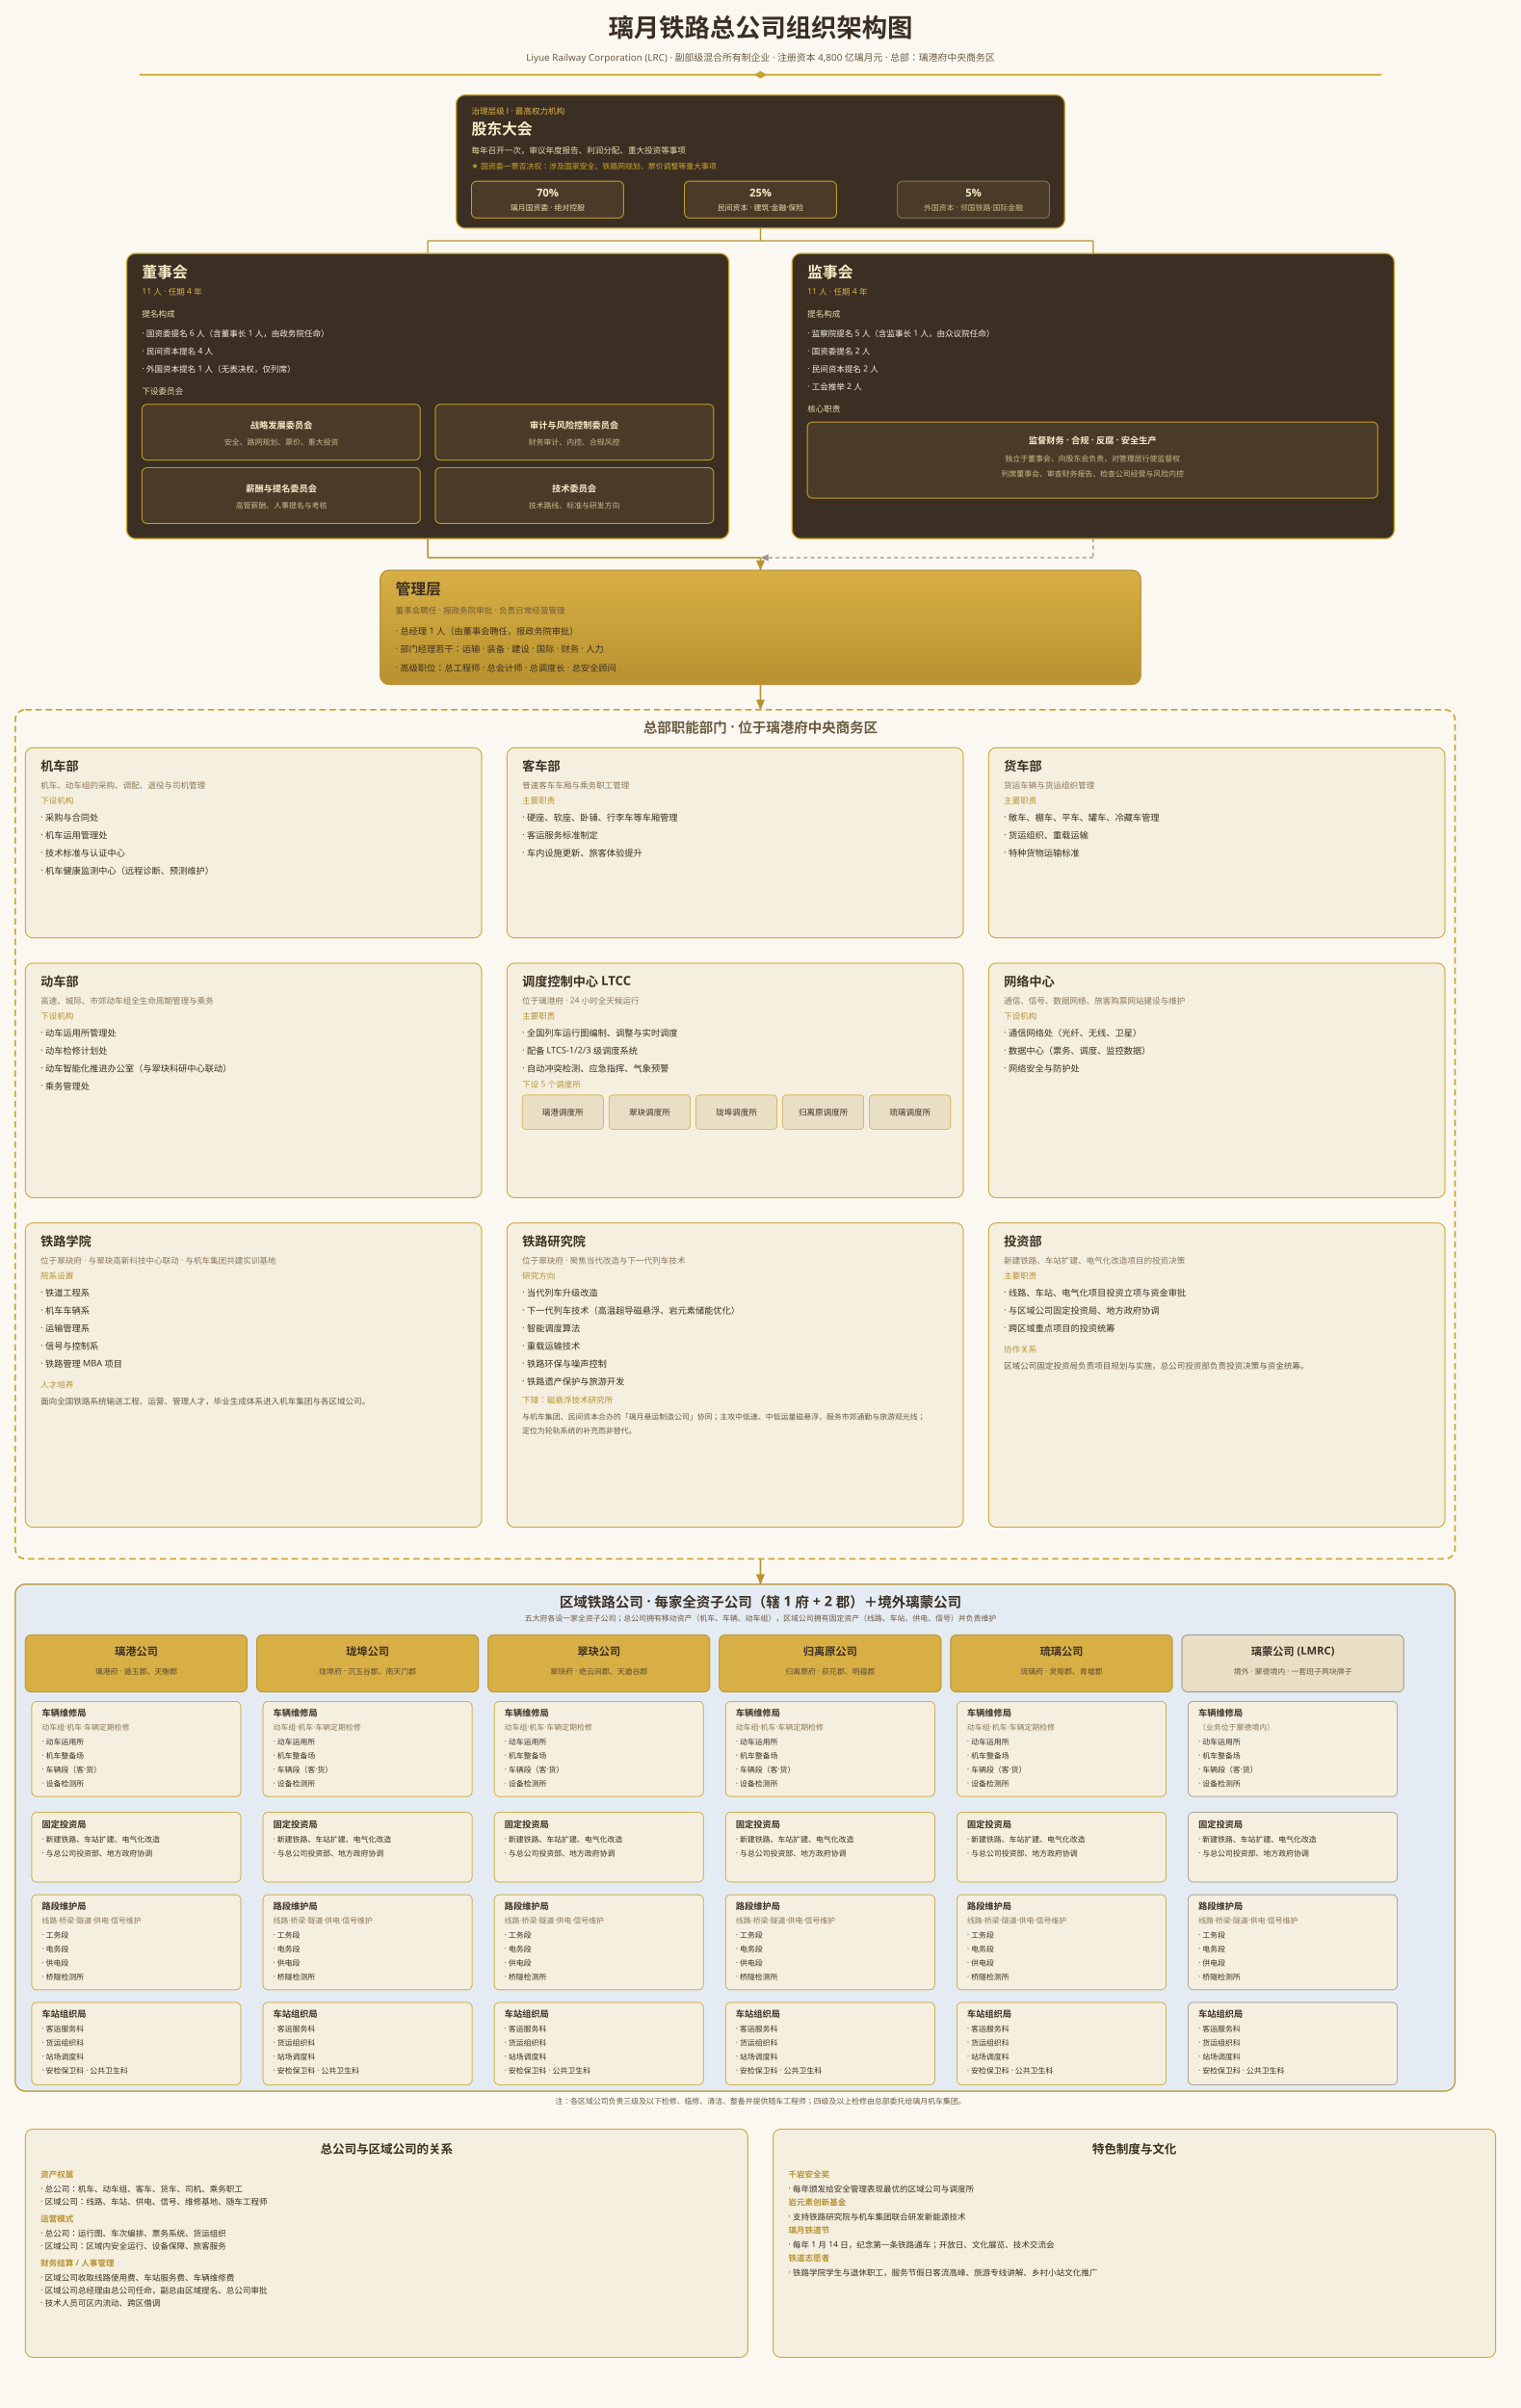
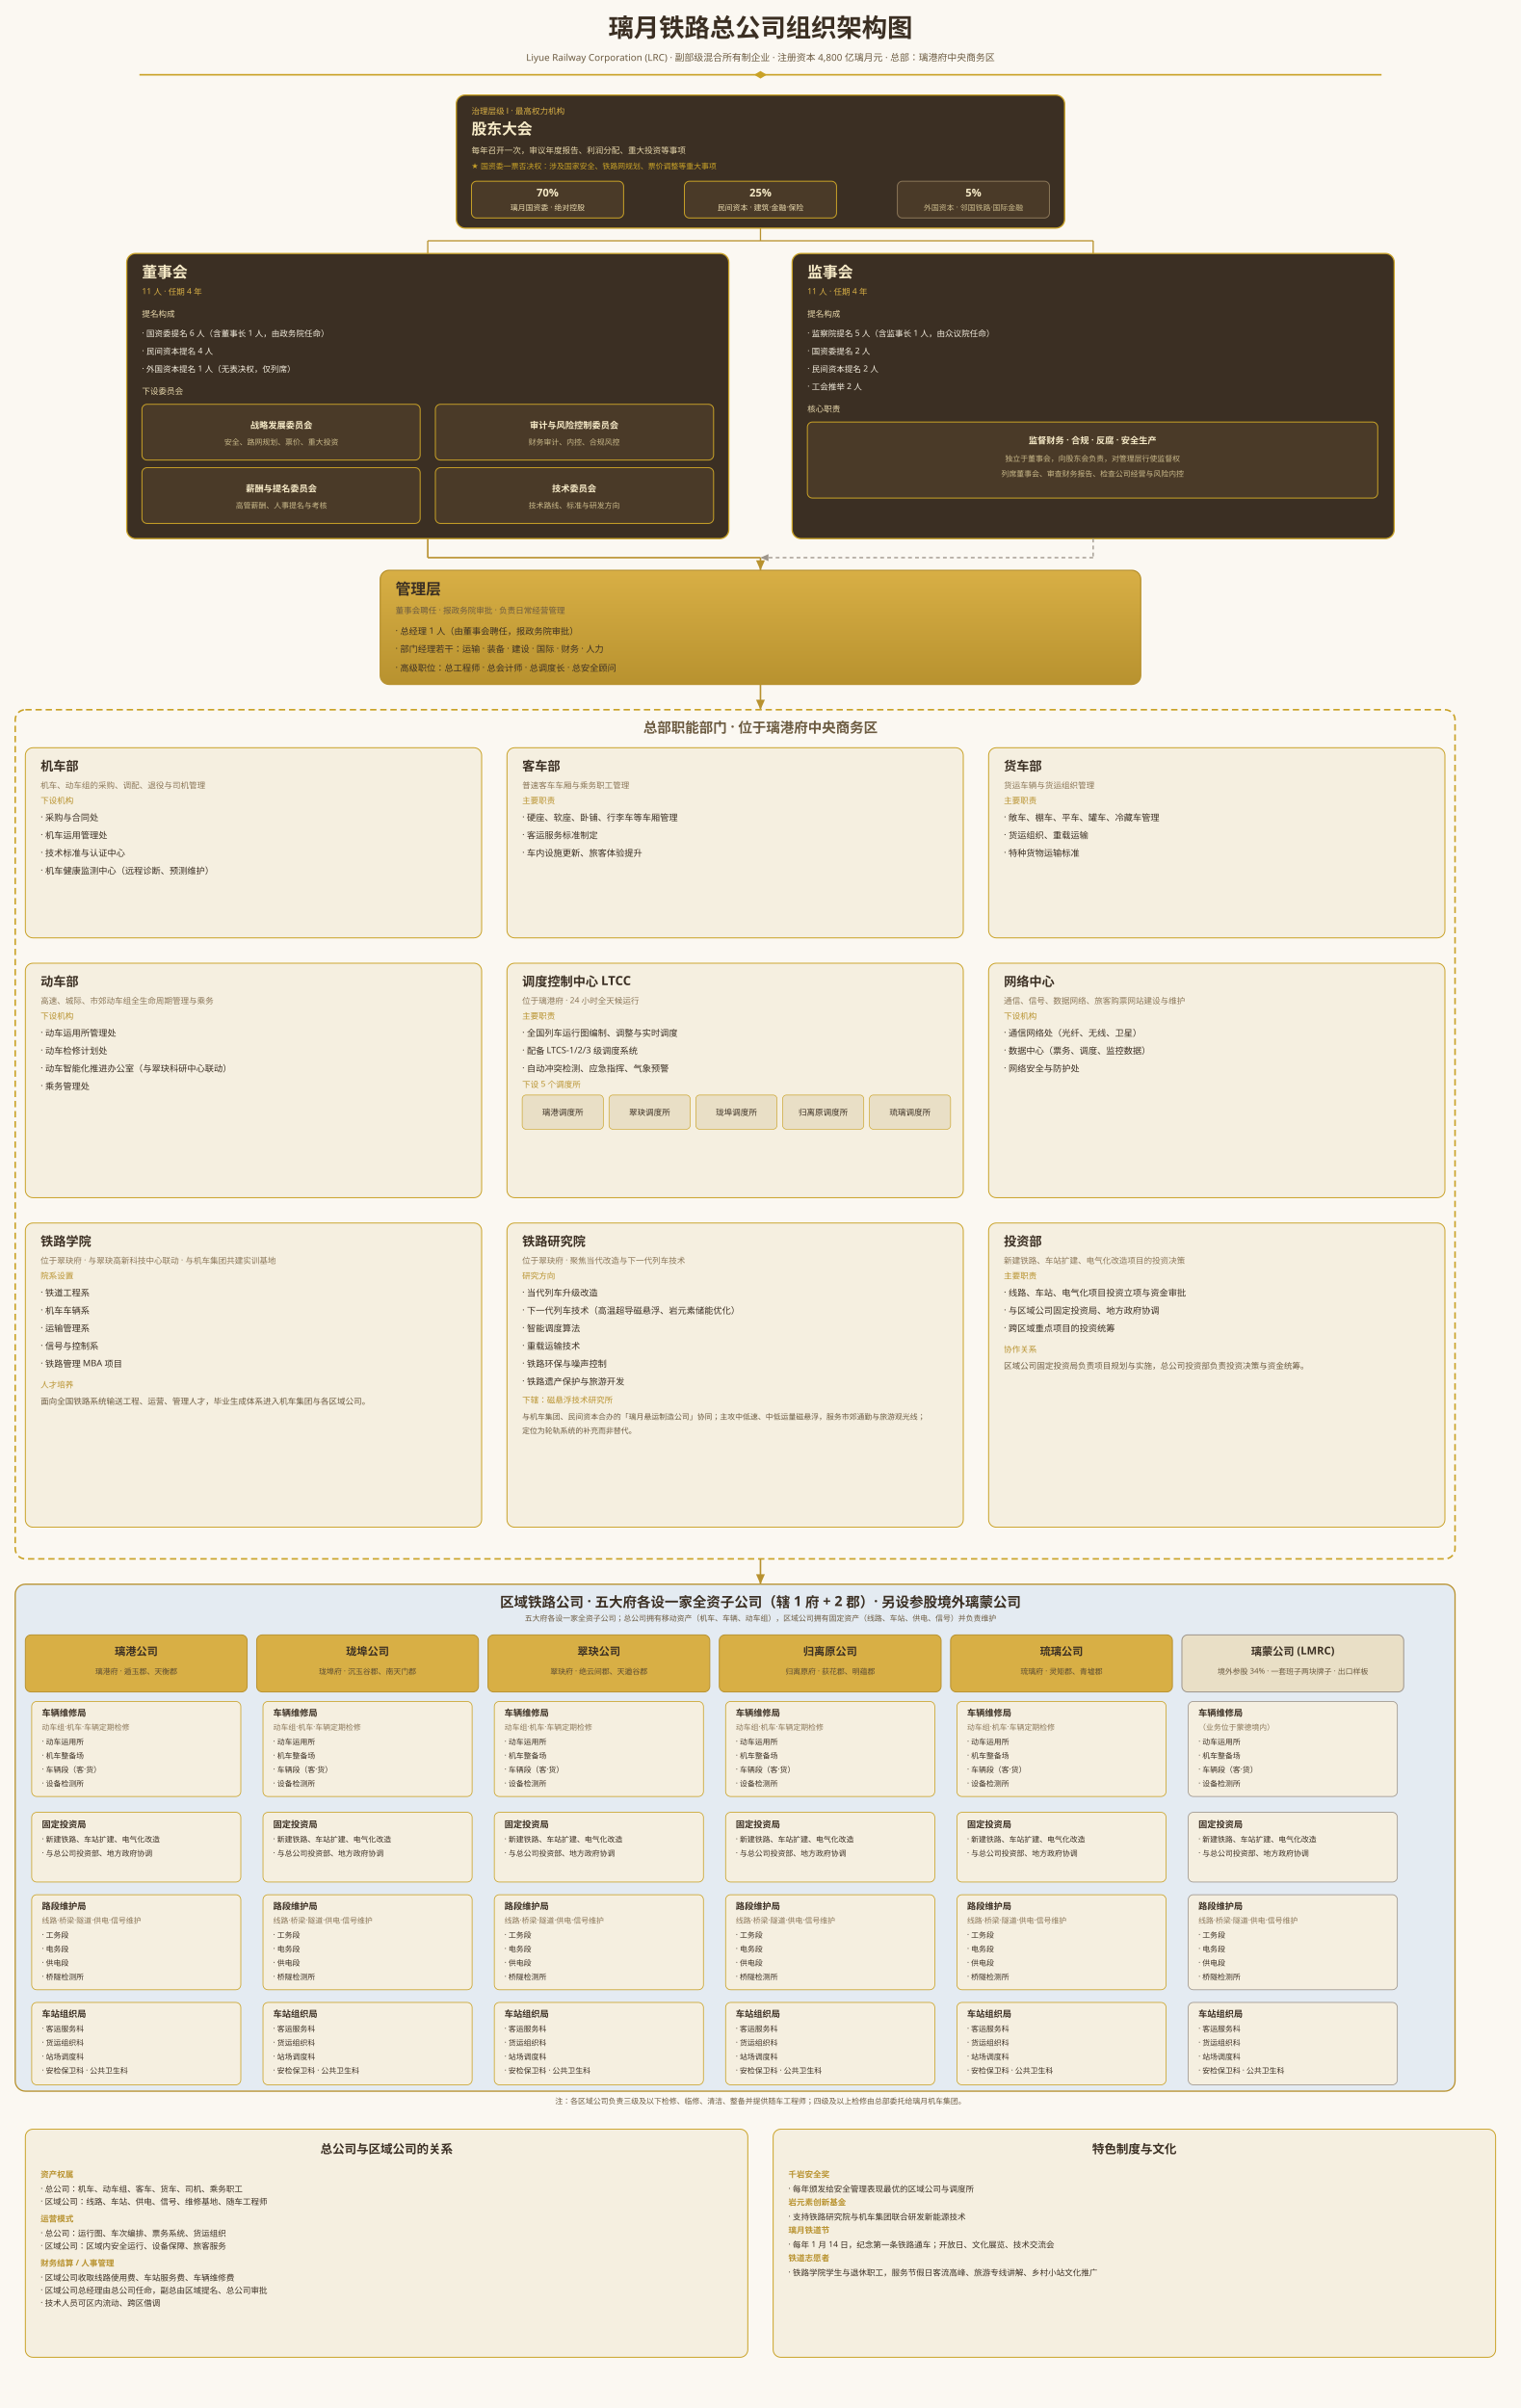
<svg xmlns="http://www.w3.org/2000/svg" viewBox="0 0 2400 3800" font-family="'Microsoft YaHei','PingFang SC','Noto Sans SC',sans-serif">
  <defs>
    <linearGradient id="goldTop" x1="0" y1="0" x2="0" y2="1">
      <stop offset="0" stop-color="#D8AF45" />
      <stop offset="1" stop-color="#B8922F" />
    </linearGradient>
    <marker id="arrow" viewBox="0 0 10 10" refX="9" refY="5" markerWidth="7" markerHeight="7" orient="auto-start-reverse">
      <path d="M 0 1 L 9 5 L 0 9 Z" fill="#B8922F" />
    </marker>
    <marker id="arrowDash" viewBox="0 0 10 10" refX="9" refY="5" markerWidth="7" markerHeight="7" orient="auto-start-reverse">
      <path d="M 0 1 L 9 5 L 0 9 Z" fill="#9C948A" />
    </marker>
  </defs>
  <rect width="2400" height="3800" fill="#FBF8F2" />
  <text x="1200" y="58" text-anchor="middle" font-size="40" font-weight="700" fill="#3B2F23">璃月铁路总公司组织架构图</text>
  <text x="1200" y="96" text-anchor="middle" font-size="15" fill="#6B5A40">Liyue Railway Corporation (LRC) · 副部级混合所有制企业 · 注册资本 4,800 亿璃月元 · 总部：璃港府中央商务区</text>
  <line x1="220" y1="118" x2="2180" y2="118" stroke="#C9A227" stroke-width="2.5" />
  <polygon points="1200,112 1210,118 1200,124 1190,118" fill="#C9A227" />
  <g>
    <rect x="720" y="150" width="960" height="210" rx="14" fill="#3B2F23" stroke="#C9A227" stroke-width="2" />
    <text x="744" y="180" font-size="13" fill="#D8AF45">治理层级 Ⅰ · 最高权力机构</text>
    <text x="744" y="212" font-size="24" font-weight="700" fill="#F7EBC8">股东大会</text>
    <text x="744" y="242" font-size="13" fill="#E8D8AC">每年召开一次，审议年度报告、利润分配、重大投资等事项</text>
    <text x="744" y="266" font-size="12" fill="#C9A227">★ 国资委一票否决权：涉及国家安全、铁路网规划、票价调整等重大事项</text>
    <g>
      <rect x="744" y="286" width="240" height="58" rx="8" fill="#4A3A28" stroke="#C9A227" stroke-width="1.5" />
      <text x="864" y="310" text-anchor="middle" font-size="17" font-weight="700" fill="#F7EBC8">70%</text>
      <text x="864" y="332" text-anchor="middle" font-size="12" fill="#E8D8AC">璃月国资委 · 绝对控股</text>
      <rect x="1080" y="286" width="240" height="58" rx="8" fill="#4A3A28" stroke="#C9A227" stroke-width="1.5" />
      <text x="1200" y="310" text-anchor="middle" font-size="17" font-weight="700" fill="#F7EBC8">25%</text>
      <text x="1200" y="332" text-anchor="middle" font-size="12" fill="#E8D8AC">民间资本 · 建筑·金融·保险</text>
      <rect x="1416" y="286" width="240" height="58" rx="8" fill="#4A3A28" stroke="#8A7658" stroke-width="1.5" />
      <text x="1536" y="310" text-anchor="middle" font-size="17" font-weight="700" fill="#F7EBC8">5%</text>
      <text x="1536" y="332" text-anchor="middle" font-size="12" fill="#C9B98A">外国资本 · 邻国铁路·国际金融</text>
    </g>
  </g>
  <path d="M 675 400 V 380 M 1725 380 V 400 M 675 380 H 1725 M 1200 360 V 380" fill="none" stroke="#B8922F" stroke-width="2" />
  <g>
    <rect x="200" y="400" width="950" height="450" rx="14" fill="#3B2F23" stroke="#C9A227" stroke-width="2" />
    <text x="224" y="438" font-size="24" font-weight="700" fill="#F7EBC8">董事会</text>
    <text x="224" y="464" font-size="13" fill="#D8AF45">11 人 · 任期 4 年</text>
    <text x="224" y="500" font-size="13" fill="#E8D8AC">提名构成</text>
    <text x="224" y="530" font-size="13" fill="#F3EDDE">· 国资委提名 6 人（含董事长 1 人，由政务院任命）</text>
    <text x="224" y="558" font-size="13" fill="#F3EDDE">· 民间资本提名 4 人</text>
    <text x="224" y="586" font-size="13" fill="#F3EDDE">· 外国资本提名 1 人（无表决权，仅列席）</text>
    <text x="224" y="622" font-size="13" fill="#E8D8AC">下设委员会</text>
    <rect x="224" y="638" width="439" height="88" rx="8" fill="#4A3A28" stroke="#C9A227" stroke-width="1.5" />
    <text x="444" y="676" text-anchor="middle" font-size="14" font-weight="700" fill="#F7EBC8">战略发展委员会</text>
    <text x="444" y="702" text-anchor="middle" font-size="12" fill="#C9B98A">安全、路网规划、票价、重大投资</text>
    <rect x="687" y="638" width="439" height="88" rx="8" fill="#4A3A28" stroke="#C9A227" stroke-width="1.5" />
    <text x="906" y="676" text-anchor="middle" font-size="14" font-weight="700" fill="#F7EBC8">审计与风险控制委员会</text>
    <text x="906" y="702" text-anchor="middle" font-size="12" fill="#C9B98A">财务审计、内控、合规风控</text>
    <rect x="224" y="738" width="439" height="88" rx="8" fill="#4A3A28" stroke="#C9A227" stroke-width="1.5" />
    <text x="444" y="776" text-anchor="middle" font-size="14" font-weight="700" fill="#F7EBC8">薪酬与提名委员会</text>
    <text x="444" y="802" text-anchor="middle" font-size="12" fill="#C9B98A">高管薪酬、人事提名与考核</text>
    <rect x="687" y="738" width="439" height="88" rx="8" fill="#4A3A28" stroke="#C9A227" stroke-width="1.5" />
    <text x="906" y="776" text-anchor="middle" font-size="14" font-weight="700" fill="#F7EBC8">技术委员会</text>
    <text x="906" y="802" text-anchor="middle" font-size="12" fill="#C9B98A">技术路线、标准与研发方向</text>
  </g>
  <g>
    <rect x="1250" y="400" width="950" height="450" rx="14" fill="#3B2F23" stroke="#C9A227" stroke-width="2" />
    <text x="1274" y="438" font-size="24" font-weight="700" fill="#F7EBC8">监事会</text>
    <text x="1274" y="464" font-size="13" fill="#D8AF45">11 人 · 任期 4 年</text>
    <text x="1274" y="500" font-size="13" fill="#E8D8AC">提名构成</text>
    <text x="1274" y="530" font-size="13" fill="#F3EDDE">· 监察院提名 5 人（含监事长 1 人，由众议院任命）</text>
    <text x="1274" y="558" font-size="13" fill="#F3EDDE">· 国资委提名 2 人</text>
    <text x="1274" y="586" font-size="13" fill="#F3EDDE">· 民间资本提名 2 人</text>
    <text x="1274" y="614" font-size="13" fill="#F3EDDE">· 工会推举 2 人</text>
    <text x="1274" y="650" font-size="13" fill="#E8D8AC">核心职责</text>
    <rect x="1274" y="666" width="900" height="120" rx="8" fill="#4A3A28" stroke="#C9A227" stroke-width="1.5" />
    <text x="1724" y="700" text-anchor="middle" font-size="14" font-weight="700" fill="#F7EBC8">监督财务 · 合规 · 反腐 · 安全生产</text>
    <text x="1724" y="728" text-anchor="middle" font-size="12" fill="#C9B98A">独立于董事会，向股东会负责，对管理层行使监督权</text>
    <text x="1724" y="752" text-anchor="middle" font-size="12" fill="#C9B98A">列席董事会、审查财务报告、检查公司经营与风险内控</text>
  </g>
  <path d="M 675 850 V 880 M 675 880 H 1200 M 1200 880 V 900" fill="none" stroke="#B8922F" stroke-width="2.5" marker-end="url(#arrow)" />
  <path d="M 1725 850 V 880 M 1725 880 H 1200" fill="none" stroke="#9C948A" stroke-width="2" stroke-dasharray="6 5" marker-end="url(#arrowDash)" />
  <g>
    <rect x="600" y="900" width="1200" height="180" rx="14" fill="url(#goldTop)" stroke="#B8922F" stroke-width="2" />
    <text x="624" y="938" font-size="24" font-weight="700" fill="#3B2F23">管理层</text>
    <text x="624" y="968" font-size="13" fill="#6B5A40">董事会聘任 · 报政务院审批 · 负责日常经营管理</text>
    <text x="624" y="1000" font-size="14" fill="#3B2F23">· 总经理 1 人（由董事会聘任，报政务院审批）</text>
    <text x="624" y="1028" font-size="14" fill="#3B2F23">· 部门经理若干：运输 · 装备 · 建设 · 国际 · 财务 · 人力</text>
    <text x="624" y="1058" font-size="14" fill="#3B2F23">· 高级职位：总工程师 · 总会计师 · 总调度长 · 总安全顾问</text>
  </g>
  <path d="M 1200 1080 V 1120" fill="none" stroke="#B8922F" stroke-width="2.5" marker-end="url(#arrow)" />
  <g>
    <rect x="24" y="1120" width="2272" height="1340" rx="16" fill="none" stroke="#C9A227" stroke-width="2.5" stroke-dasharray="10 6" />
    <text x="1200" y="1156" text-anchor="middle" font-size="22" font-weight="700" fill="#6B5A40">总部职能部门 · 位于璃港府中央商务区</text>
    <g>
      <rect x="40" y="1180" width="720" height="300" rx="12" fill="#F5EFE0" stroke="#C9A227" stroke-width="1.5" />
      <text x="64" y="1216" font-size="20" font-weight="700" fill="#3B2F23">机车部</text>
      <text x="64" y="1244" font-size="13" fill="#8A7658">机车、动车组的采购、调配、退役与司机管理</text>
      <text x="64" y="1268" font-size="13" fill="#B8922F">下设机构</text>
      <text x="64" y="1294" font-size="14" fill="#3B2F23">· 采购与合同处</text>
      <text x="64" y="1322" font-size="14" fill="#3B2F23">· 机车运用管理处</text>
      <text x="64" y="1350" font-size="14" fill="#3B2F23">· 技术标准与认证中心</text>
      <text x="64" y="1378" font-size="14" fill="#3B2F23">· 机车健康监测中心（远程诊断、预测维护）</text>
    </g>
    <g>
      <rect x="800" y="1180" width="720" height="300" rx="12" fill="#F5EFE0" stroke="#C9A227" stroke-width="1.5" />
      <text x="824" y="1216" font-size="20" font-weight="700" fill="#3B2F23">客车部</text>
      <text x="824" y="1244" font-size="13" fill="#8A7658">普速客车车厢与乘务职工管理</text>
      <text x="824" y="1268" font-size="13" fill="#B8922F">主要职责</text>
      <text x="824" y="1294" font-size="14" fill="#3B2F23">· 硬座、软座、卧铺、行李车等车厢管理</text>
      <text x="824" y="1322" font-size="14" fill="#3B2F23">· 客运服务标准制定</text>
      <text x="824" y="1350" font-size="14" fill="#3B2F23">· 车内设施更新、旅客体验提升</text>
    </g>
    <g>
      <rect x="1560" y="1180" width="720" height="300" rx="12" fill="#F5EFE0" stroke="#C9A227" stroke-width="1.5" />
      <text x="1584" y="1216" font-size="20" font-weight="700" fill="#3B2F23">货车部</text>
      <text x="1584" y="1244" font-size="13" fill="#8A7658">货运车辆与货运组织管理</text>
      <text x="1584" y="1268" font-size="13" fill="#B8922F">主要职责</text>
      <text x="1584" y="1294" font-size="14" fill="#3B2F23">· 敞车、棚车、平车、罐车、冷藏车管理</text>
      <text x="1584" y="1322" font-size="14" fill="#3B2F23">· 货运组织、重载运输</text>
      <text x="1584" y="1350" font-size="14" fill="#3B2F23">· 特种货物运输标准</text>
    </g>
    <g>
      <rect x="40" y="1520" width="720" height="370" rx="12" fill="#F5EFE0" stroke="#C9A227" stroke-width="1.5" />
      <text x="64" y="1556" font-size="20" font-weight="700" fill="#3B2F23">动车部</text>
      <text x="64" y="1584" font-size="13" fill="#8A7658">高速、城际、市郊动车组全生命周期管理与乘务</text>
      <text x="64" y="1608" font-size="13" fill="#B8922F">下设机构</text>
      <text x="64" y="1634" font-size="14" fill="#3B2F23">· 动车运用所管理处</text>
      <text x="64" y="1662" font-size="14" fill="#3B2F23">· 动车检修计划处</text>
      <text x="64" y="1690" font-size="14" fill="#3B2F23">· 动车智能化推进办公室（与翠玦科研中心联动）</text>
      <text x="64" y="1718" font-size="14" fill="#3B2F23">· 乘务管理处</text>
    </g>
    <g>
      <rect x="800" y="1520" width="720" height="370" rx="12" fill="#F5EFE0" stroke="#C9A227" stroke-width="1.5" />
      <text x="824" y="1556" font-size="20" font-weight="700" fill="#3B2F23">调度控制中心 LTCC</text>
      <text x="824" y="1584" font-size="13" fill="#8A7658">位于璃港府 · 24 小时全天候运行</text>
      <text x="824" y="1608" font-size="13" fill="#B8922F">主要职责</text>
      <text x="824" y="1634" font-size="14" fill="#3B2F23">· 全国列车运行图编制、调整与实时调度</text>
      <text x="824" y="1662" font-size="14" fill="#3B2F23">· 配备 LTCS-1/2/3 级调度系统</text>
      <text x="824" y="1690" font-size="14" fill="#3B2F23">· 自动冲突检测、应急指挥、气象预警</text>
      <text x="824" y="1716" font-size="13" fill="#B8922F">下设 5 个调度所</text>
      <g>
        <rect x="824" y="1728" width="128" height="54" rx="6" fill="#E9DFC6" stroke="#C9A227" stroke-width="1" />
        <text x="888" y="1760" text-anchor="middle" font-size="13" fill="#3B2F23">璃港调度所</text>
        <rect x="961" y="1728" width="128" height="54" rx="6" fill="#E9DFC6" stroke="#C9A227" stroke-width="1" />
        <text x="1025" y="1760" text-anchor="middle" font-size="13" fill="#3B2F23">翠玦调度所</text>
        <rect x="1098" y="1728" width="128" height="54" rx="6" fill="#E9DFC6" stroke="#C9A227" stroke-width="1" />
        <text x="1162" y="1760" text-anchor="middle" font-size="13" fill="#3B2F23">珑埠调度所</text>
        <rect x="1235" y="1728" width="128" height="54" rx="6" fill="#E9DFC6" stroke="#C9A227" stroke-width="1" />
        <text x="1299" y="1760" text-anchor="middle" font-size="13" fill="#3B2F23">归离原调度所</text>
        <rect x="1372" y="1728" width="128" height="54" rx="6" fill="#E9DFC6" stroke="#C9A227" stroke-width="1" />
        <text x="1436" y="1760" text-anchor="middle" font-size="13" fill="#3B2F23">琉璃调度所</text>
      </g>
    </g>
    <g>
      <rect x="1560" y="1520" width="720" height="370" rx="12" fill="#F5EFE0" stroke="#C9A227" stroke-width="1.5" />
      <text x="1584" y="1556" font-size="20" font-weight="700" fill="#3B2F23">网络中心</text>
      <text x="1584" y="1584" font-size="13" fill="#8A7658">通信、信号、数据网络、旅客购票网站建设与维护</text>
      <text x="1584" y="1608" font-size="13" fill="#B8922F">下设机构</text>
      <text x="1584" y="1634" font-size="14" fill="#3B2F23">· 通信网络处（光纤、无线、卫星）</text>
      <text x="1584" y="1662" font-size="14" fill="#3B2F23">· 数据中心（票务、调度、监控数据）</text>
      <text x="1584" y="1690" font-size="14" fill="#3B2F23">· 网络安全与防护处</text>
    </g>
    <g>
      <rect x="40" y="1930" width="720" height="480" rx="12" fill="#F5EFE0" stroke="#C9A227" stroke-width="1.5" />
      <text x="64" y="1966" font-size="20" font-weight="700" fill="#3B2F23">铁路学院</text>
      <text x="64" y="1994" font-size="13" fill="#8A7658">位于翠玦府 · 与翠玦高新科技中心联动 · 与机车集团共建实训基地</text>
      <text x="64" y="2018" font-size="13" fill="#B8922F">院系设置</text>
      <text x="64" y="2044" font-size="14" fill="#3B2F23">· 铁道工程系</text>
      <text x="64" y="2072" font-size="14" fill="#3B2F23">· 机车车辆系</text>
      <text x="64" y="2100" font-size="14" fill="#3B2F23">· 运输管理系</text>
      <text x="64" y="2128" font-size="14" fill="#3B2F23">· 信号与控制系</text>
      <text x="64" y="2156" font-size="14" fill="#3B2F23">· 铁路管理 MBA 项目</text>
      <text x="64" y="2190" font-size="13" fill="#B8922F">人才培养</text>
      <text x="64" y="2216" font-size="13" fill="#6B5A40">面向全国铁路系统输送工程、运营、管理人才，毕业生成体系进入机车集团与各区域公司。</text>
    </g>
    <g>
      <rect x="800" y="1930" width="720" height="480" rx="12" fill="#F5EFE0" stroke="#C9A227" stroke-width="1.5" />
      <text x="824" y="1966" font-size="20" font-weight="700" fill="#3B2F23">铁路研究院</text>
      <text x="824" y="1994" font-size="13" fill="#8A7658">位于翠玦府 · 聚焦当代改造与下一代列车技术</text>
      <text x="824" y="2018" font-size="13" fill="#B8922F">研究方向</text>
      <text x="824" y="2044" font-size="14" fill="#3B2F23">· 当代列车升级改造</text>
      <text x="824" y="2072" font-size="14" fill="#3B2F23">· 下一代列车技术（高温超导磁悬浮、岩元素储能优化）</text>
      <text x="824" y="2100" font-size="14" fill="#3B2F23">· 智能调度算法</text>
      <text x="824" y="2128" font-size="14" fill="#3B2F23">· 重载运输技术</text>
      <text x="824" y="2156" font-size="14" fill="#3B2F23">· 铁路环保与噪声控制</text>
      <text x="824" y="2184" font-size="14" fill="#3B2F23">· 铁路遗产保护与旅游开发</text>
      <text x="824" y="2214" font-size="13" fill="#B8922F">下辖：磁悬浮技术研究所</text>
      <text x="824" y="2240" font-size="12" fill="#6B5A40">与机车集团、民间资本合办的「璃月悬运制造公司」协同；主攻中低速、中低运量磁悬浮，服务市郊通勤与旅游观光线；</text>
      <text x="824" y="2262" font-size="12" fill="#6B5A40">定位为轮轨系统的补充而非替代。</text>
    </g>
    <g>
      <rect x="1560" y="1930" width="720" height="480" rx="12" fill="#F5EFE0" stroke="#C9A227" stroke-width="1.5" />
      <text x="1584" y="1966" font-size="20" font-weight="700" fill="#3B2F23">投资部</text>
      <text x="1584" y="1994" font-size="13" fill="#8A7658">新建铁路、车站扩建、电气化改造项目的投资决策</text>
      <text x="1584" y="2018" font-size="13" fill="#B8922F">主要职责</text>
      <text x="1584" y="2044" font-size="14" fill="#3B2F23">· 线路、车站、电气化项目投资立项与资金审批</text>
      <text x="1584" y="2072" font-size="14" fill="#3B2F23">· 与区域公司固定投资局、地方政府协调</text>
      <text x="1584" y="2100" font-size="14" fill="#3B2F23">· 跨区域重点项目的投资统筹</text>
      <text x="1584" y="2134" font-size="13" fill="#B8922F">协作关系</text>
      <text x="1584" y="2160" font-size="13" fill="#6B5A40">区域公司固定投资局负责项目规划与实施，总公司投资部负责投资决策与资金统筹。</text>
    </g>
  </g>
  <path d="M 1200 2460 V 2500" fill="none" stroke="#B8922F" stroke-width="2.5" marker-end="url(#arrow)" />
  <g>
    <rect x="24" y="2500" width="2272" height="800" rx="16" fill="#E4EBF2" stroke="#B8922F" stroke-width="2" />
-     <text x="1200" y="2536" text-anchor="middle" font-size="22" font-weight="700" fill="#3B2F23">区域铁路公司 · 每家全资子公司（辖 1 府 + 2 郡）＋境外璃蒙公司</text>
+     <text x="1200" y="2536" text-anchor="middle" font-size="22" font-weight="700" fill="#3B2F23">区域铁路公司 · 五大府各设一家全资子公司（辖 1 府 + 2 郡）· 另设参股境外璃蒙公司</text>
    <text x="1200" y="2558" text-anchor="middle" font-size="12" fill="#6B5A40">五大府各设一家全资子公司；总公司拥有移动资产（机车、车辆、动车组），区域公司拥有固定资产（线路、车站、供电、信号）并负责维护</text>
    <g font-size="15" font-weight="700" fill="#3B2F23">
      <rect x="40" y="2580" width="350" height="90" rx="9" fill="#D8AF45" stroke="#B8922F" stroke-width="1.5" />
      <text x="215" y="2612" text-anchor="middle" font-size="17">璃港公司</text>
      <text x="215" y="2642" text-anchor="middle" font-size="12" font-weight="400" fill="#5A4A30">璃港府 · 遁玉郡、天衡郡</text>
      <rect x="405" y="2580" width="350" height="90" rx="9" fill="#D8AF45" stroke="#B8922F" stroke-width="1.5" />
      <text x="580" y="2612" text-anchor="middle" font-size="17">珑埠公司</text>
      <text x="580" y="2642" text-anchor="middle" font-size="12" font-weight="400" fill="#5A4A30">珑埠府 · 沉玉谷郡、南天门郡</text>
      <rect x="770" y="2580" width="350" height="90" rx="9" fill="#D8AF45" stroke="#B8922F" stroke-width="1.5" />
      <text x="945" y="2612" text-anchor="middle" font-size="17">翠玦公司</text>
      <text x="945" y="2642" text-anchor="middle" font-size="12" font-weight="400" fill="#5A4A30">翠玦府 · 绝云间郡、天遒谷郡</text>
      <rect x="1135" y="2580" width="350" height="90" rx="9" fill="#D8AF45" stroke="#B8922F" stroke-width="1.5" />
      <text x="1310" y="2612" text-anchor="middle" font-size="17">归离原公司</text>
      <text x="1310" y="2642" text-anchor="middle" font-size="12" font-weight="400" fill="#5A4A30">归离原府 · 荻花郡、明蕴郡</text>
      <rect x="1500" y="2580" width="350" height="90" rx="9" fill="#D8AF45" stroke="#B8922F" stroke-width="1.5" />
      <text x="1675" y="2612" text-anchor="middle" font-size="17">琉璃公司</text>
      <text x="1675" y="2642" text-anchor="middle" font-size="12" font-weight="400" fill="#5A4A30">琉璃府 · 灵矩郡、青墟郡</text>
      <rect x="1865" y="2580" width="350" height="90" rx="9" fill="#E9DFC6" stroke="#9C948A" stroke-width="1.5" />
      <text x="2040" y="2612" text-anchor="middle" font-size="17" fill="#3B2F23">璃蒙公司 (LMRC)</text>
-       <text x="2040" y="2642" text-anchor="middle" font-size="12" font-weight="400" fill="#6B5A40">境外 · 蒙德境内 · 一套班子两块牌子</text>
+       <text x="2040" y="2642" text-anchor="middle" font-size="12" font-weight="400" fill="#6B5A40">境外参股 34% · 一套班子两块牌子 · 出口样板</text>
    </g>
    <g font-size="14" fill="#3B2F23">
      <g>
        <rect x="50" y="2685" width="330" height="150" rx="8" fill="#F5EFE0" stroke="#C9A227" stroke-width="1.2" />
        <text x="66" y="2708" font-size="14" font-weight="700">车辆维修局</text>
        <text x="66" y="2730" font-size="12" fill="#8A7658">动车组·机车·车辆定期检修</text>
        <text x="66" y="2752" font-size="12">· 动车运用所</text>
        <text x="66" y="2774" font-size="12">· 机车整备场</text>
        <text x="66" y="2796" font-size="12">· 车辆段（客·货）</text>
        <text x="66" y="2818" font-size="12">· 设备检测所</text>
        <rect x="415" y="2685" width="330" height="150" rx="8" fill="#F5EFE0" stroke="#C9A227" stroke-width="1.2" />
        <text x="431" y="2708" font-size="14" font-weight="700">车辆维修局</text>
        <text x="431" y="2730" font-size="12" fill="#8A7658">动车组·机车·车辆定期检修</text>
        <text x="431" y="2752" font-size="12">· 动车运用所</text>
        <text x="431" y="2774" font-size="12">· 机车整备场</text>
        <text x="431" y="2796" font-size="12">· 车辆段（客·货）</text>
        <text x="431" y="2818" font-size="12">· 设备检测所</text>
        <rect x="780" y="2685" width="330" height="150" rx="8" fill="#F5EFE0" stroke="#C9A227" stroke-width="1.2" />
        <text x="796" y="2708" font-size="14" font-weight="700">车辆维修局</text>
        <text x="796" y="2730" font-size="12" fill="#8A7658">动车组·机车·车辆定期检修</text>
        <text x="796" y="2752" font-size="12">· 动车运用所</text>
        <text x="796" y="2774" font-size="12">· 机车整备场</text>
        <text x="796" y="2796" font-size="12">· 车辆段（客·货）</text>
        <text x="796" y="2818" font-size="12">· 设备检测所</text>
        <rect x="1145" y="2685" width="330" height="150" rx="8" fill="#F5EFE0" stroke="#C9A227" stroke-width="1.2" />
        <text x="1161" y="2708" font-size="14" font-weight="700">车辆维修局</text>
        <text x="1161" y="2730" font-size="12" fill="#8A7658">动车组·机车·车辆定期检修</text>
        <text x="1161" y="2752" font-size="12">· 动车运用所</text>
        <text x="1161" y="2774" font-size="12">· 机车整备场</text>
        <text x="1161" y="2796" font-size="12">· 车辆段（客·货）</text>
        <text x="1161" y="2818" font-size="12">· 设备检测所</text>
        <rect x="1510" y="2685" width="330" height="150" rx="8" fill="#F5EFE0" stroke="#C9A227" stroke-width="1.2" />
        <text x="1526" y="2708" font-size="14" font-weight="700">车辆维修局</text>
        <text x="1526" y="2730" font-size="12" fill="#8A7658">动车组·机车·车辆定期检修</text>
        <text x="1526" y="2752" font-size="12">· 动车运用所</text>
        <text x="1526" y="2774" font-size="12">· 机车整备场</text>
        <text x="1526" y="2796" font-size="12">· 车辆段（客·货）</text>
        <text x="1526" y="2818" font-size="12">· 设备检测所</text>
        <rect x="1875" y="2685" width="330" height="150" rx="8" fill="#F5EFE0" stroke="#9C948A" stroke-width="1.2" />
        <text x="1891" y="2708" font-size="14" font-weight="700">车辆维修局</text>
        <text x="1891" y="2730" font-size="12" fill="#8A7658">（业务位于蒙德境内）</text>
        <text x="1891" y="2752" font-size="12">· 动车运用所</text>
        <text x="1891" y="2774" font-size="12">· 机车整备场</text>
        <text x="1891" y="2796" font-size="12">· 车辆段（客·货）</text>
        <text x="1891" y="2818" font-size="12">· 设备检测所</text>
      </g>
      <g>
        <rect x="50" y="2860" width="330" height="110" rx="8" fill="#F5EFE0" stroke="#C9A227" stroke-width="1.2" />
        <text x="66" y="2884" font-size="14" font-weight="700">固定投资局</text>
        <text x="66" y="2906" font-size="12">· 新建铁路、车站扩建、电气化改造</text>
        <text x="66" y="2928" font-size="12">· 与总公司投资部、地方政府协调</text>
        <rect x="415" y="2860" width="330" height="110" rx="8" fill="#F5EFE0" stroke="#C9A227" stroke-width="1.2" />
        <text x="431" y="2884" font-size="14" font-weight="700">固定投资局</text>
        <text x="431" y="2906" font-size="12">· 新建铁路、车站扩建、电气化改造</text>
        <text x="431" y="2928" font-size="12">· 与总公司投资部、地方政府协调</text>
        <rect x="780" y="2860" width="330" height="110" rx="8" fill="#F5EFE0" stroke="#C9A227" stroke-width="1.2" />
        <text x="796" y="2884" font-size="14" font-weight="700">固定投资局</text>
        <text x="796" y="2906" font-size="12">· 新建铁路、车站扩建、电气化改造</text>
        <text x="796" y="2928" font-size="12">· 与总公司投资部、地方政府协调</text>
        <rect x="1145" y="2860" width="330" height="110" rx="8" fill="#F5EFE0" stroke="#C9A227" stroke-width="1.2" />
        <text x="1161" y="2884" font-size="14" font-weight="700">固定投资局</text>
        <text x="1161" y="2906" font-size="12">· 新建铁路、车站扩建、电气化改造</text>
        <text x="1161" y="2928" font-size="12">· 与总公司投资部、地方政府协调</text>
        <rect x="1510" y="2860" width="330" height="110" rx="8" fill="#F5EFE0" stroke="#C9A227" stroke-width="1.2" />
        <text x="1526" y="2884" font-size="14" font-weight="700">固定投资局</text>
        <text x="1526" y="2906" font-size="12">· 新建铁路、车站扩建、电气化改造</text>
        <text x="1526" y="2928" font-size="12">· 与总公司投资部、地方政府协调</text>
        <rect x="1875" y="2860" width="330" height="110" rx="8" fill="#F5EFE0" stroke="#9C948A" stroke-width="1.2" />
        <text x="1891" y="2884" font-size="14" font-weight="700">固定投资局</text>
        <text x="1891" y="2906" font-size="12">· 新建铁路、车站扩建、电气化改造</text>
        <text x="1891" y="2928" font-size="12">· 与总公司投资部、地方政府协调</text>
      </g>
      <g>
        <rect x="50" y="2990" width="330" height="150" rx="8" fill="#F5EFE0" stroke="#C9A227" stroke-width="1.2" />
        <text x="66" y="3013" font-size="14" font-weight="700">路段维护局</text>
        <text x="66" y="3035" font-size="12" fill="#8A7658">线路·桥梁·隧道·供电·信号维护</text>
        <text x="66" y="3057" font-size="12">· 工务段</text>
        <text x="66" y="3079" font-size="12">· 电务段</text>
        <text x="66" y="3101" font-size="12">· 供电段</text>
        <text x="66" y="3123" font-size="12">· 桥隧检测所</text>
        <rect x="415" y="2990" width="330" height="150" rx="8" fill="#F5EFE0" stroke="#C9A227" stroke-width="1.2" />
        <text x="431" y="3013" font-size="14" font-weight="700">路段维护局</text>
        <text x="431" y="3035" font-size="12" fill="#8A7658">线路·桥梁·隧道·供电·信号维护</text>
        <text x="431" y="3057" font-size="12">· 工务段</text>
        <text x="431" y="3079" font-size="12">· 电务段</text>
        <text x="431" y="3101" font-size="12">· 供电段</text>
        <text x="431" y="3123" font-size="12">· 桥隧检测所</text>
        <rect x="780" y="2990" width="330" height="150" rx="8" fill="#F5EFE0" stroke="#C9A227" stroke-width="1.2" />
        <text x="796" y="3013" font-size="14" font-weight="700">路段维护局</text>
        <text x="796" y="3035" font-size="12" fill="#8A7658">线路·桥梁·隧道·供电·信号维护</text>
        <text x="796" y="3057" font-size="12">· 工务段</text>
        <text x="796" y="3079" font-size="12">· 电务段</text>
        <text x="796" y="3101" font-size="12">· 供电段</text>
        <text x="796" y="3123" font-size="12">· 桥隧检测所</text>
        <rect x="1145" y="2990" width="330" height="150" rx="8" fill="#F5EFE0" stroke="#C9A227" stroke-width="1.2" />
        <text x="1161" y="3013" font-size="14" font-weight="700">路段维护局</text>
        <text x="1161" y="3035" font-size="12" fill="#8A7658">线路·桥梁·隧道·供电·信号维护</text>
        <text x="1161" y="3057" font-size="12">· 工务段</text>
        <text x="1161" y="3079" font-size="12">· 电务段</text>
        <text x="1161" y="3101" font-size="12">· 供电段</text>
        <text x="1161" y="3123" font-size="12">· 桥隧检测所</text>
        <rect x="1510" y="2990" width="330" height="150" rx="8" fill="#F5EFE0" stroke="#C9A227" stroke-width="1.2" />
        <text x="1526" y="3013" font-size="14" font-weight="700">路段维护局</text>
        <text x="1526" y="3035" font-size="12" fill="#8A7658">线路·桥梁·隧道·供电·信号维护</text>
        <text x="1526" y="3057" font-size="12">· 工务段</text>
        <text x="1526" y="3079" font-size="12">· 电务段</text>
        <text x="1526" y="3101" font-size="12">· 供电段</text>
        <text x="1526" y="3123" font-size="12">· 桥隧检测所</text>
        <rect x="1875" y="2990" width="330" height="150" rx="8" fill="#F5EFE0" stroke="#9C948A" stroke-width="1.2" />
        <text x="1891" y="3013" font-size="14" font-weight="700">路段维护局</text>
        <text x="1891" y="3035" font-size="12" fill="#8A7658">线路·桥梁·隧道·供电·信号维护</text>
        <text x="1891" y="3057" font-size="12">· 工务段</text>
        <text x="1891" y="3079" font-size="12">· 电务段</text>
        <text x="1891" y="3101" font-size="12">· 供电段</text>
        <text x="1891" y="3123" font-size="12">· 桥隧检测所</text>
      </g>
      <g>
        <rect x="50" y="3160" width="330" height="130" rx="8" fill="#F5EFE0" stroke="#C9A227" stroke-width="1.2" />
        <text x="66" y="3183" font-size="14" font-weight="700">车站组织局</text>
        <text x="66" y="3205" font-size="12">· 客运服务科</text>
        <text x="66" y="3227" font-size="12">· 货运组织科</text>
        <text x="66" y="3249" font-size="12">· 站场调度科</text>
        <text x="66" y="3271" font-size="12">· 安检保卫科 · 公共卫生科</text>
        <rect x="415" y="3160" width="330" height="130" rx="8" fill="#F5EFE0" stroke="#C9A227" stroke-width="1.2" />
        <text x="431" y="3183" font-size="14" font-weight="700">车站组织局</text>
        <text x="431" y="3205" font-size="12">· 客运服务科</text>
        <text x="431" y="3227" font-size="12">· 货运组织科</text>
        <text x="431" y="3249" font-size="12">· 站场调度科</text>
        <text x="431" y="3271" font-size="12">· 安检保卫科 · 公共卫生科</text>
        <rect x="780" y="3160" width="330" height="130" rx="8" fill="#F5EFE0" stroke="#C9A227" stroke-width="1.2" />
        <text x="796" y="3183" font-size="14" font-weight="700">车站组织局</text>
        <text x="796" y="3205" font-size="12">· 客运服务科</text>
        <text x="796" y="3227" font-size="12">· 货运组织科</text>
        <text x="796" y="3249" font-size="12">· 站场调度科</text>
        <text x="796" y="3271" font-size="12">· 安检保卫科 · 公共卫生科</text>
        <rect x="1145" y="3160" width="330" height="130" rx="8" fill="#F5EFE0" stroke="#C9A227" stroke-width="1.2" />
        <text x="1161" y="3183" font-size="14" font-weight="700">车站组织局</text>
        <text x="1161" y="3205" font-size="12">· 客运服务科</text>
        <text x="1161" y="3227" font-size="12">· 货运组织科</text>
        <text x="1161" y="3249" font-size="12">· 站场调度科</text>
        <text x="1161" y="3271" font-size="12">· 安检保卫科 · 公共卫生科</text>
        <rect x="1510" y="3160" width="330" height="130" rx="8" fill="#F5EFE0" stroke="#C9A227" stroke-width="1.2" />
        <text x="1526" y="3183" font-size="14" font-weight="700">车站组织局</text>
        <text x="1526" y="3205" font-size="12">· 客运服务科</text>
        <text x="1526" y="3227" font-size="12">· 货运组织科</text>
        <text x="1526" y="3249" font-size="12">· 站场调度科</text>
        <text x="1526" y="3271" font-size="12">· 安检保卫科 · 公共卫生科</text>
        <rect x="1875" y="3160" width="330" height="130" rx="8" fill="#F5EFE0" stroke="#9C948A" stroke-width="1.2" />
        <text x="1891" y="3183" font-size="14" font-weight="700">车站组织局</text>
        <text x="1891" y="3205" font-size="12">· 客运服务科</text>
        <text x="1891" y="3227" font-size="12">· 货运组织科</text>
        <text x="1891" y="3249" font-size="12">· 站场调度科</text>
        <text x="1891" y="3271" font-size="12">· 安检保卫科 · 公共卫生科</text>
      </g>
    </g>
    <text x="1200" y="3320" text-anchor="middle" font-size="12" fill="#6B5A40">注：各区域公司负责三级及以下检修、临修、清洁、整备并提供随车工程师；四级及以上检修由总部委托给璃月机车集团。</text>
  </g>
  <g>
    <rect x="40" y="3360" width="1140" height="360" rx="12" fill="#F5EFE0" stroke="#C9A227" stroke-width="1.5" />
    <text x="610" y="3398" text-anchor="middle" font-size="19" font-weight="700" fill="#3B2F23">总公司与区域公司的关系</text>
    <text x="64" y="3436" font-size="13" font-weight="700" fill="#B8922F">资产权属</text>
    <text x="64" y="3458" font-size="13" fill="#3B2F23">· 总公司：机车、动车组、客车、货车、司机、乘务职工</text>
    <text x="64" y="3478" font-size="13" fill="#3B2F23">· 区域公司：线路、车站、供电、信号、维修基地、随车工程师</text>
    <text x="64" y="3506" font-size="13" font-weight="700" fill="#B8922F">运营模式</text>
    <text x="64" y="3528" font-size="13" fill="#3B2F23">· 总公司：运行图、车次编排、票务系统、货运组织</text>
    <text x="64" y="3548" font-size="13" fill="#3B2F23">· 区域公司：区域内安全运行、设备保障、旅客服务</text>
    <text x="64" y="3576" font-size="13" font-weight="700" fill="#B8922F">财务结算 / 人事管理</text>
    <text x="64" y="3598" font-size="13" fill="#3B2F23">· 区域公司收取线路使用费、车站服务费、车辆维修费</text>
    <text x="64" y="3618" font-size="13" fill="#3B2F23">· 区域公司总经理由总公司任命，副总由区域提名、总公司审批</text>
    <text x="64" y="3638" font-size="13" fill="#3B2F23">· 技术人员可区内流动、跨区借调</text>
  </g>
  <g>
    <rect x="1220" y="3360" width="1140" height="360" rx="12" fill="#F5EFE0" stroke="#C9A227" stroke-width="1.5" />
    <text x="1790" y="3398" text-anchor="middle" font-size="19" font-weight="700" fill="#3B2F23">特色制度与文化</text>
    <text x="1244" y="3436" font-size="13" font-weight="700" fill="#B8922F">千岩安全奖</text>
    <text x="1244" y="3458" font-size="13" fill="#3B2F23">· 每年颁发给安全管理表现最优的区域公司与调度所</text>
    <text x="1244" y="3480" font-size="13" font-weight="700" fill="#B8922F">岩元素创新基金</text>
    <text x="1244" y="3502" font-size="13" fill="#3B2F23">· 支持铁路研究院与机车集团联合研发新能源技术</text>
    <text x="1244" y="3524" font-size="13" font-weight="700" fill="#B8922F">璃月铁道节</text>
    <text x="1244" y="3546" font-size="13" fill="#3B2F23">· 每年 1 月 14 日，纪念第一条铁路通车；开放日、文化展览、技术交流会</text>
    <text x="1244" y="3568" font-size="13" font-weight="700" fill="#B8922F">铁道志愿者</text>
    <text x="1244" y="3590" font-size="13" fill="#3B2F23">· 铁路学院学生与退休职工，服务节假日客流高峰、旅游专线讲解、乡村小站文化推广</text>
  </g>
</svg>
